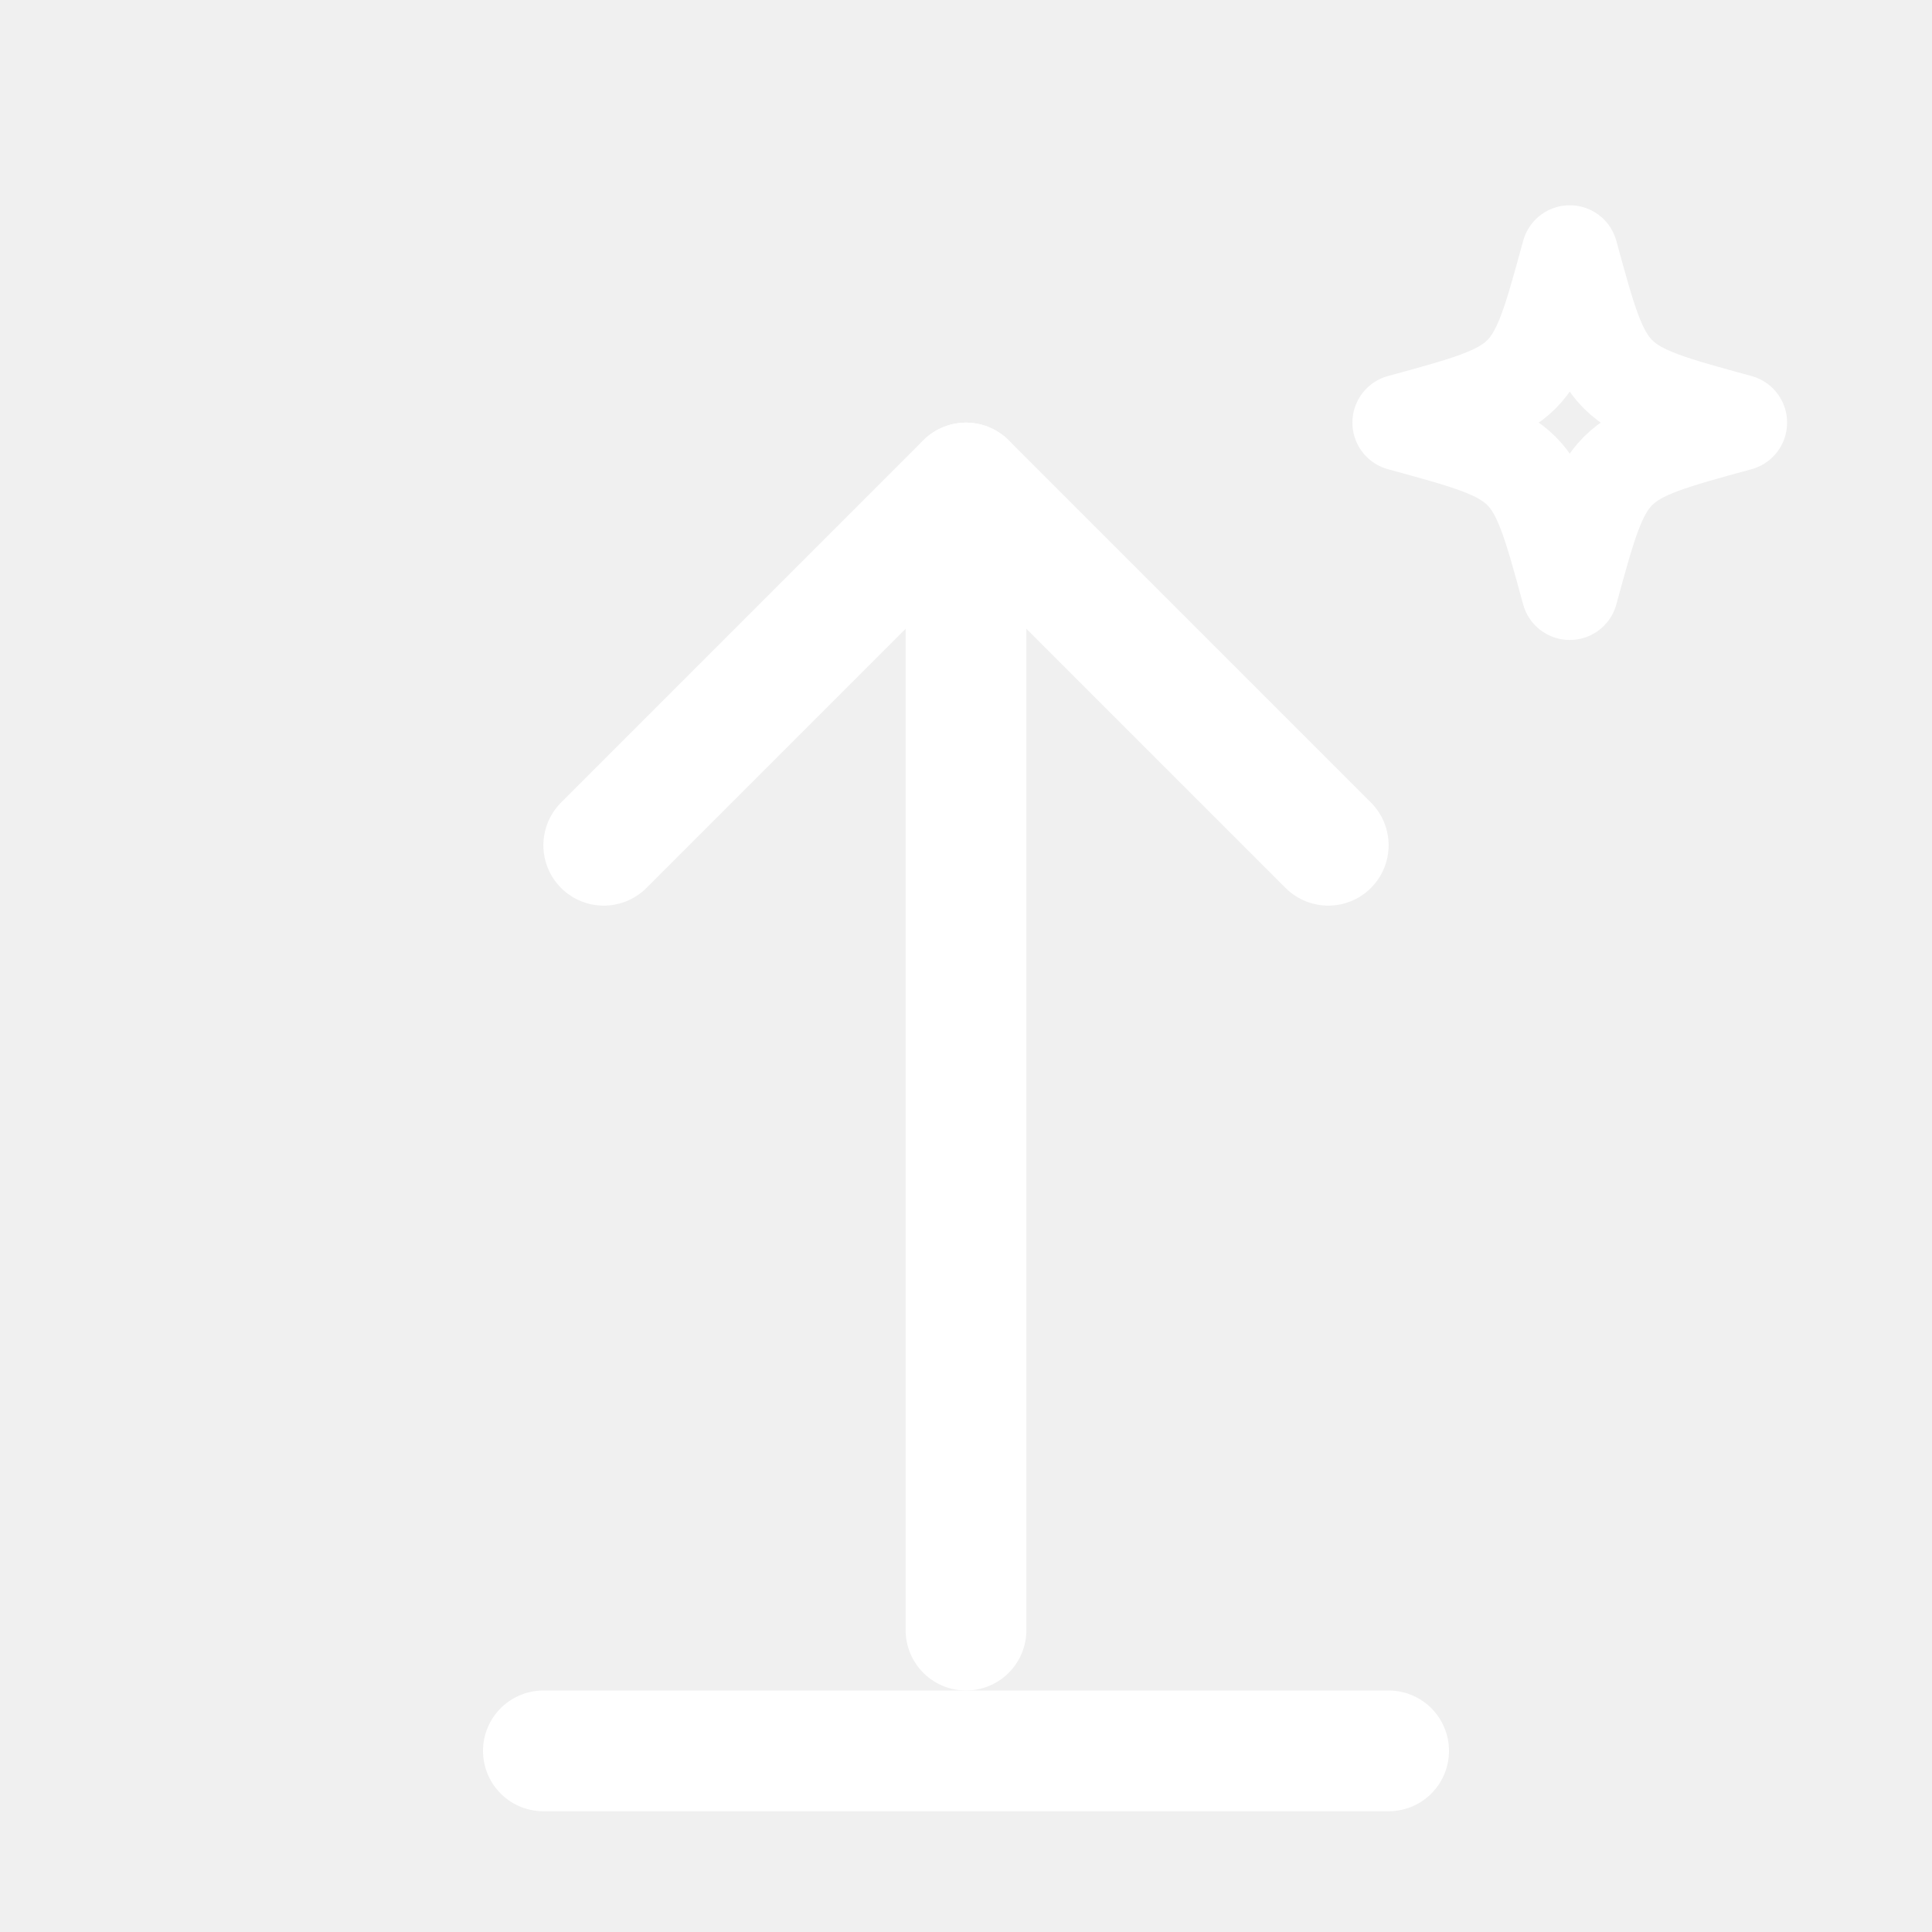
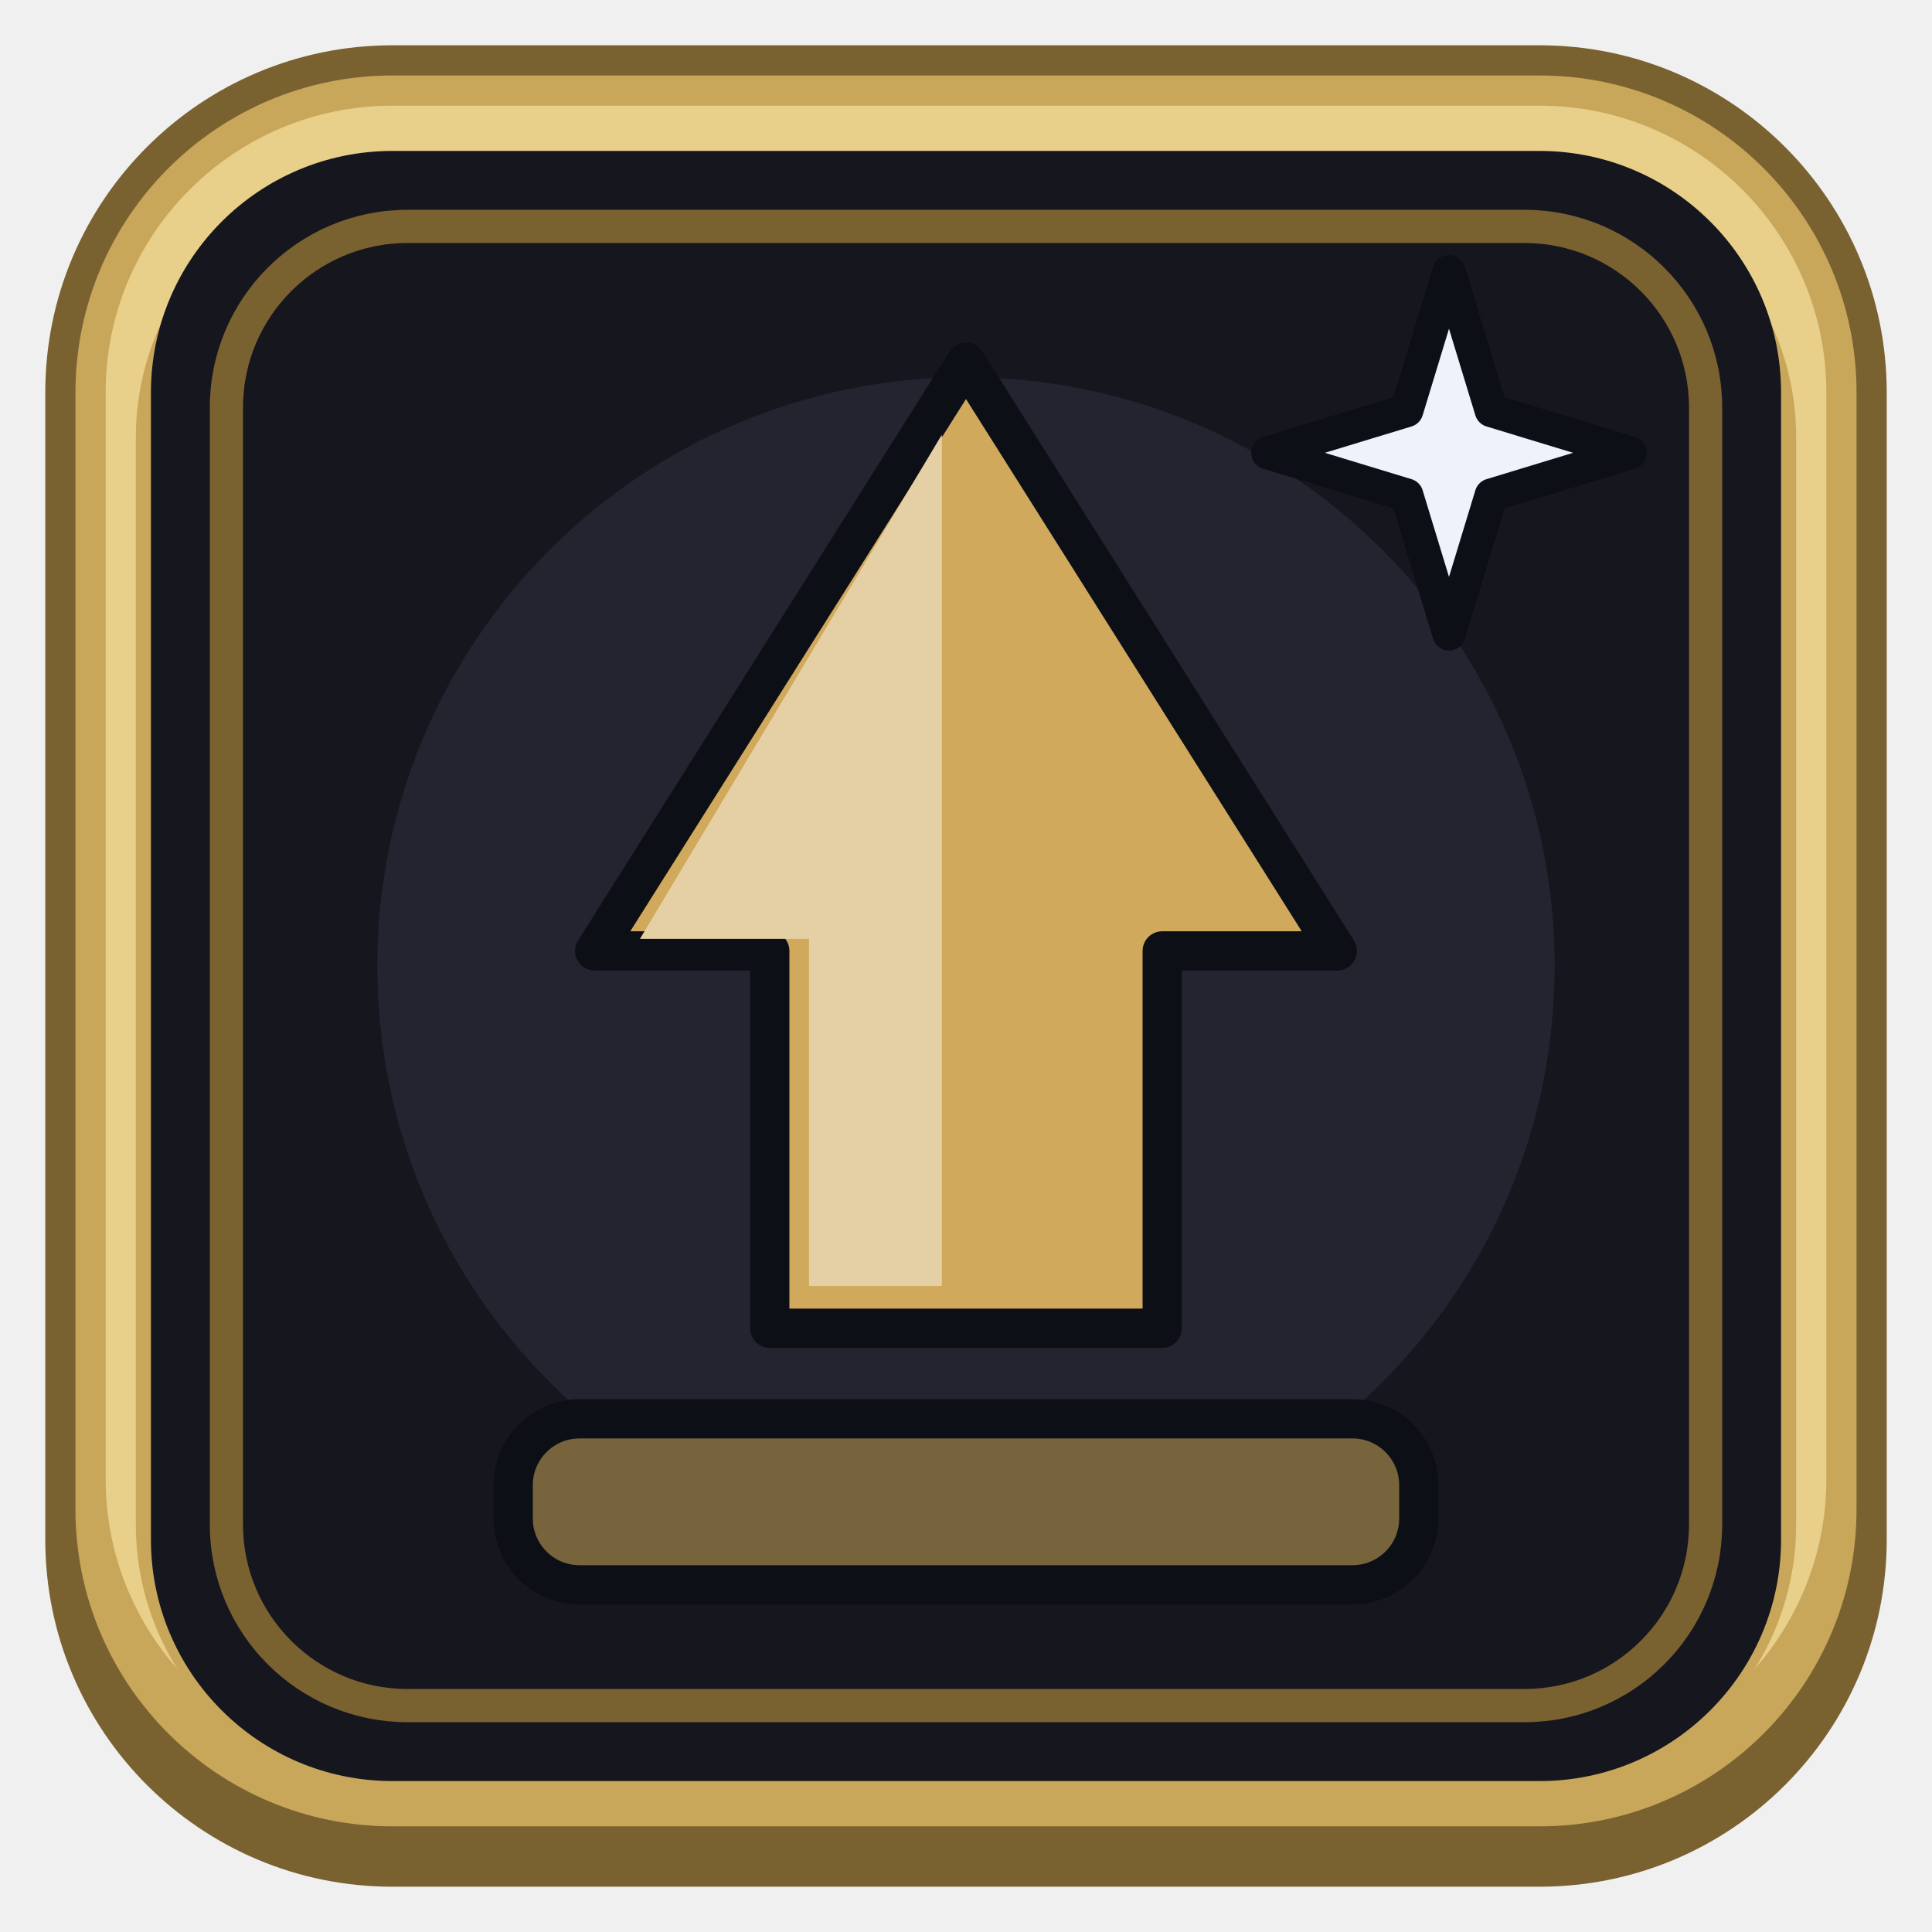
- <svg xmlns="http://www.w3.org/2000/svg" width="32" height="32" viewBox="0 0 32 32">
-   <g fill="none" stroke="#ffffff" stroke-width="2" stroke-linecap="round" stroke-linejoin="round">
-     <path d="M16 27 V8" />
-     <path d="M10 14 L16 8 L22 14" />
-     <path d="M9 29 H23" />
-     <path d="M26.0 4.2 C26.6 6.4 26.6 6.4 28.8 7.0 C26.6 7.6 26.6 7.6 26.0 9.8 C25.4 7.6 25.4 7.6 23.2 7.0 C25.4 6.4 25.4 6.4 26.0 4.2z" stroke-width="1.6" />
+ <svg xmlns="http://www.w3.org/2000/svg" width="64" height="64" viewBox="0 0 64 64">
+   <rect x="1.5" y="1.5" width="61.0" height="61.0" rx="11.5" fill="#7a6130" />
+   <rect x="2.5" y="2.5" width="59.0" height="58.0" rx="10.5" fill="#c8a75a" />
+   <rect x="3.5" y="3.5" width="57.0" height="55.0" rx="9.5" fill="#e8cf8a" />
+   <rect x="4.5" y="5.5" width="55.0" height="54.0" rx="9.0" fill="#c8a75a" />
+   <rect x="5.0" y="5.0" width="54.0" height="54.0" rx="8.0" fill="#15161e" />
+   <rect x="7.5" y="7.5" width="49.0" height="49.0" rx="6.0" fill="none" stroke="#7a6130" stroke-width="1.1" stroke-linejoin="round" />
+   <circle cx="32.0" cy="32.0" r="19.5" fill="#23242f" />
+   <g transform="translate(32.0 28.0)">
+     <polygon points="-12.3,3.5 0.0,-16.0 12.3,3.5 6.5,3.5 6.5,16.0 -6.5,16.0 -6.5,3.5" fill="#d0a95c" stroke="#0d0f16" stroke-width="1.3" stroke-linejoin="round" />
+     <polygon points="-10.8,3.1 -0.8,-13.6 -0.8,14.6 -5.2,14.6 -5.2,3.1" fill="#e5d0a5" />
  </g>
+   <rect x="17.0" y="47.0" width="30.0" height="5.5" rx="2.2" fill="#78643c" stroke="#0d0f16" stroke-width="1.3" stroke-linejoin="round" />
+   <polygon points="48.0,9.0 49.4,13.6 54.0,15.0 49.4,16.4 48.0,21.0 46.6,16.4 42.0,15.0 46.6,13.6" fill="#eef2fb" stroke="#0d0f16" stroke-width="1.1" stroke-linejoin="round" />
</svg>
